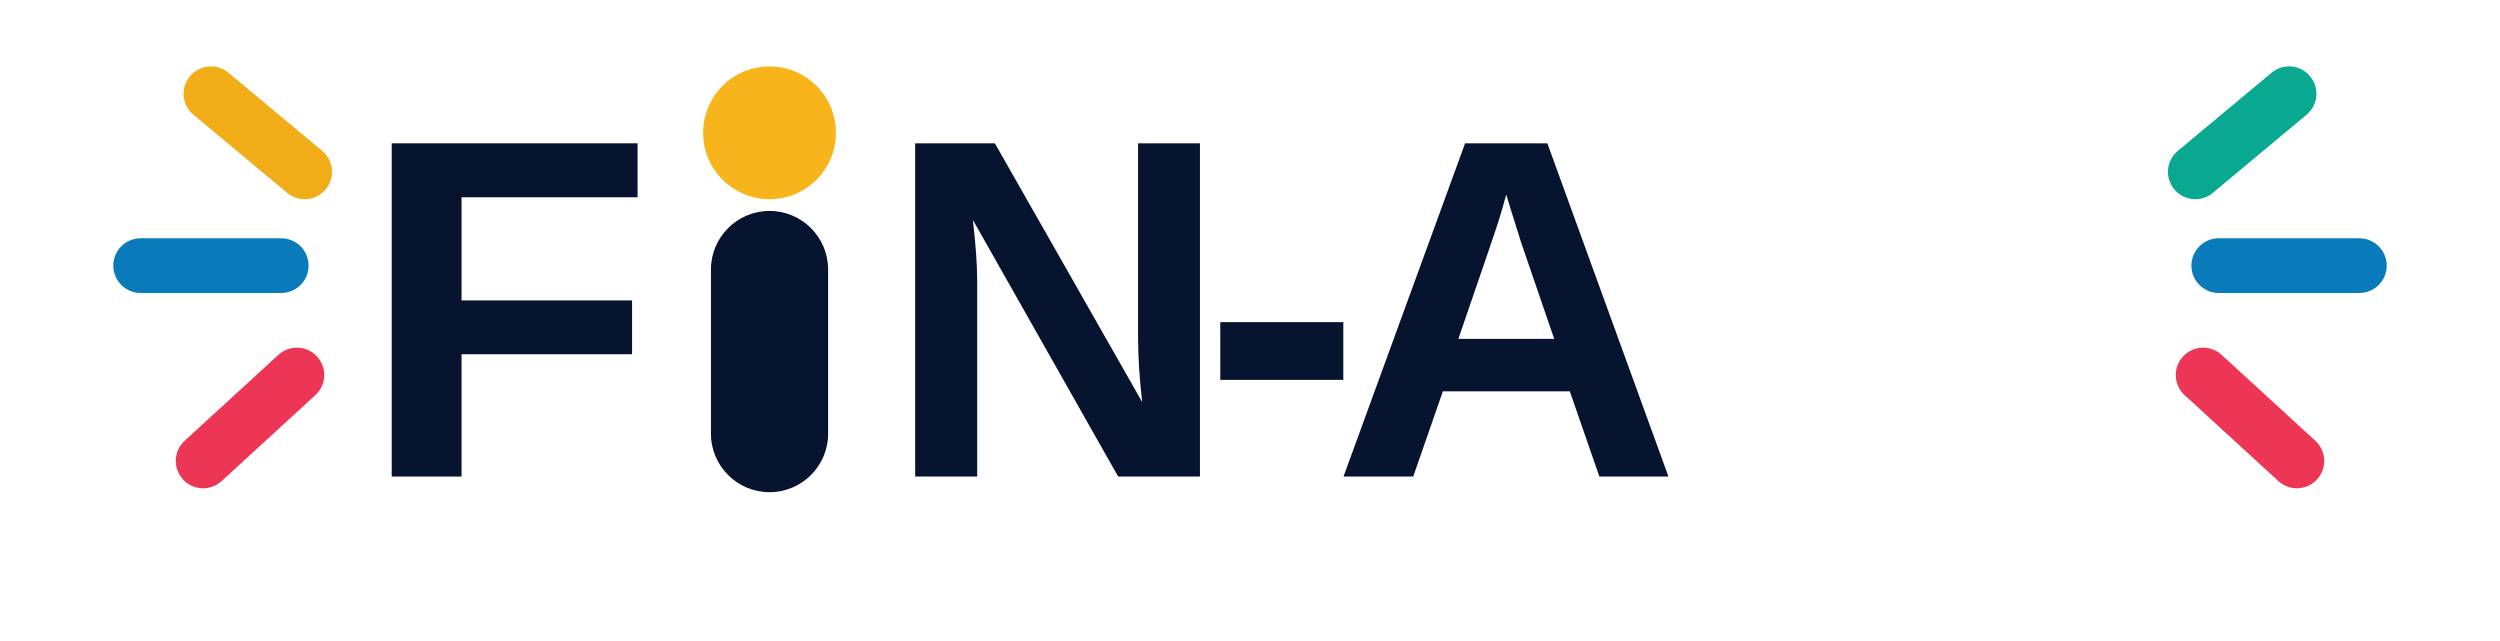
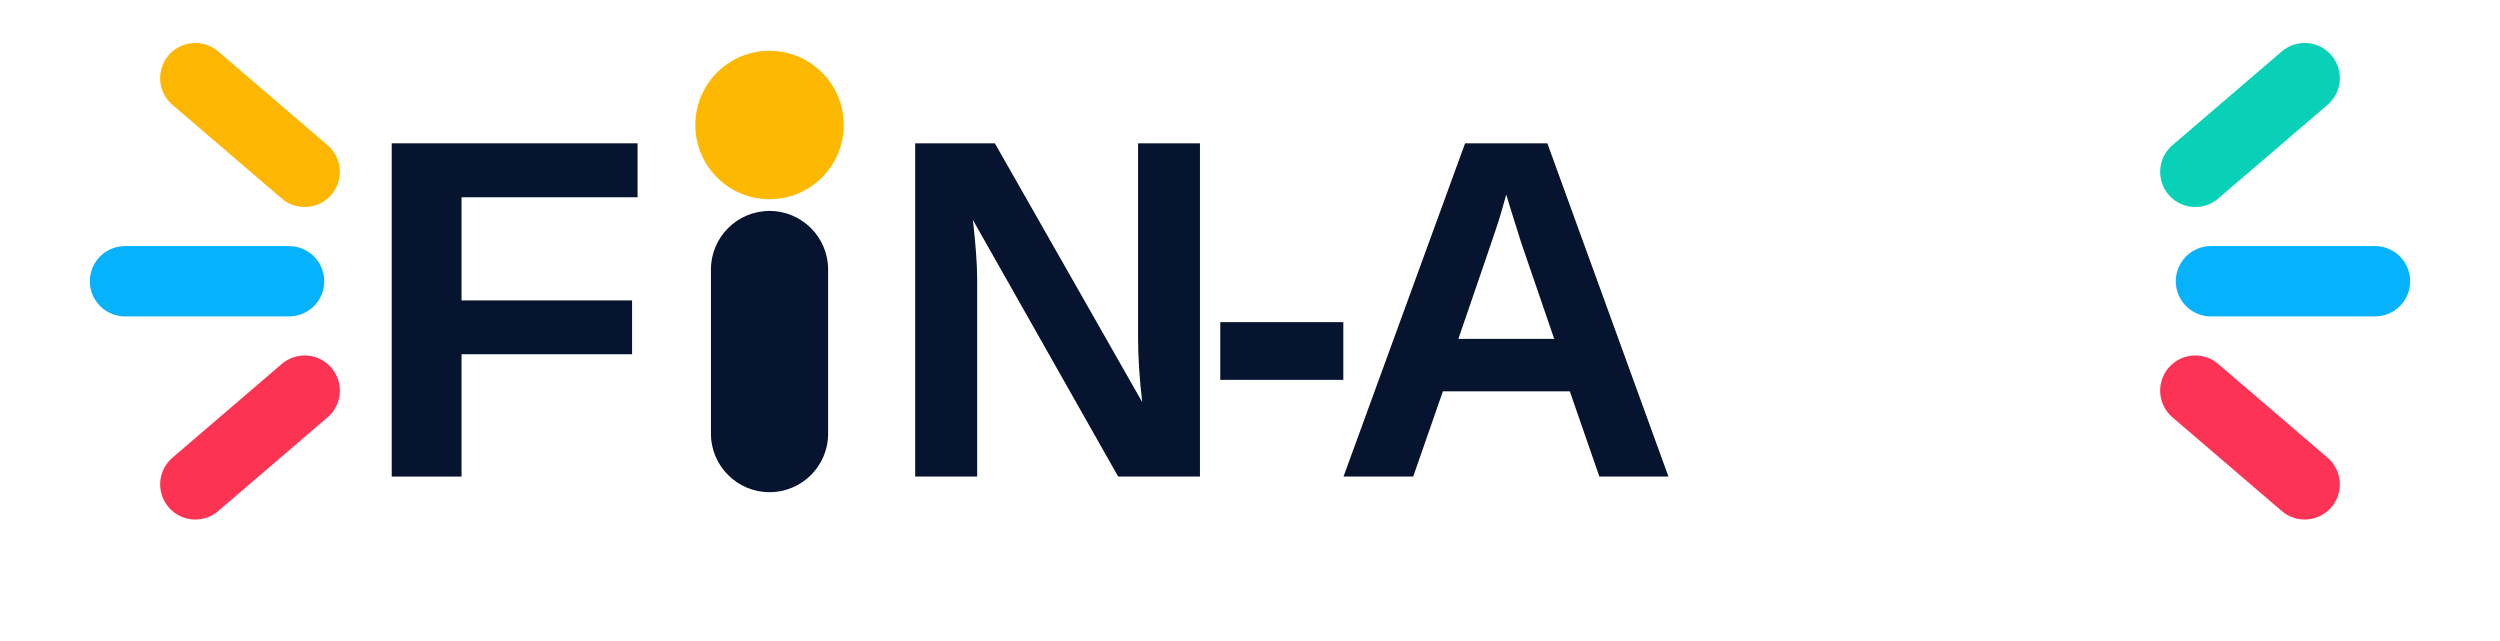
<svg xmlns="http://www.w3.org/2000/svg" viewBox="0 0 320 82" role="img" aria-labelledby="title">
-   <g fill="none" stroke-linecap="round" stroke-width="7">
-     <path d="M36 34H18" stroke="#0A7BBA" />
-     <path d="M39 22L27 12" stroke="#F1AD18" />
-     <path d="M38 48L26 59" stroke="#ED3655" />
-     <path d="M284 34H302" stroke="#0A7BBA" />
-     <path d="M281 22L293 12" stroke="#09A890" />
-     <path d="M282 48L294 59" stroke="#ED3655" />
+   <g fill="none" stroke-linecap="round" stroke-width="9">
+     <path d="M39 22L25 10" stroke="#FDB602" />
+     <path d="M37 36H16" stroke="#07B2FD" />
+     <path d="M39 50L25 62" stroke="#FD3354" />
+     <path d="M281 22L295 10" stroke="#08D1B8" />
+     <path d="M283 36H304" stroke="#06B2FC" />
+     <path d="M281 50L295 62" stroke="#FD3355" />
  </g>
  <text x="46" y="61" fill="#06142F" font-family="Arial Rounded MT Bold, Arial, sans-serif" font-size="62" font-weight="900" letter-spacing="-4">F</text>
  <rect x="91" y="27" width="15" height="36" rx="7.5" fill="#06142F" />
-   <circle cx="98.5" cy="17" r="8.5" fill="#F7B51B" />
+   <circle cx="98.5" cy="16" r="9.5" fill="#FDB802" />
  <text x="113" y="61" fill="#06142F" font-family="Arial Rounded MT Bold, Arial, sans-serif" font-size="62" font-weight="900" letter-spacing="-4">N-A</text>
</svg>
